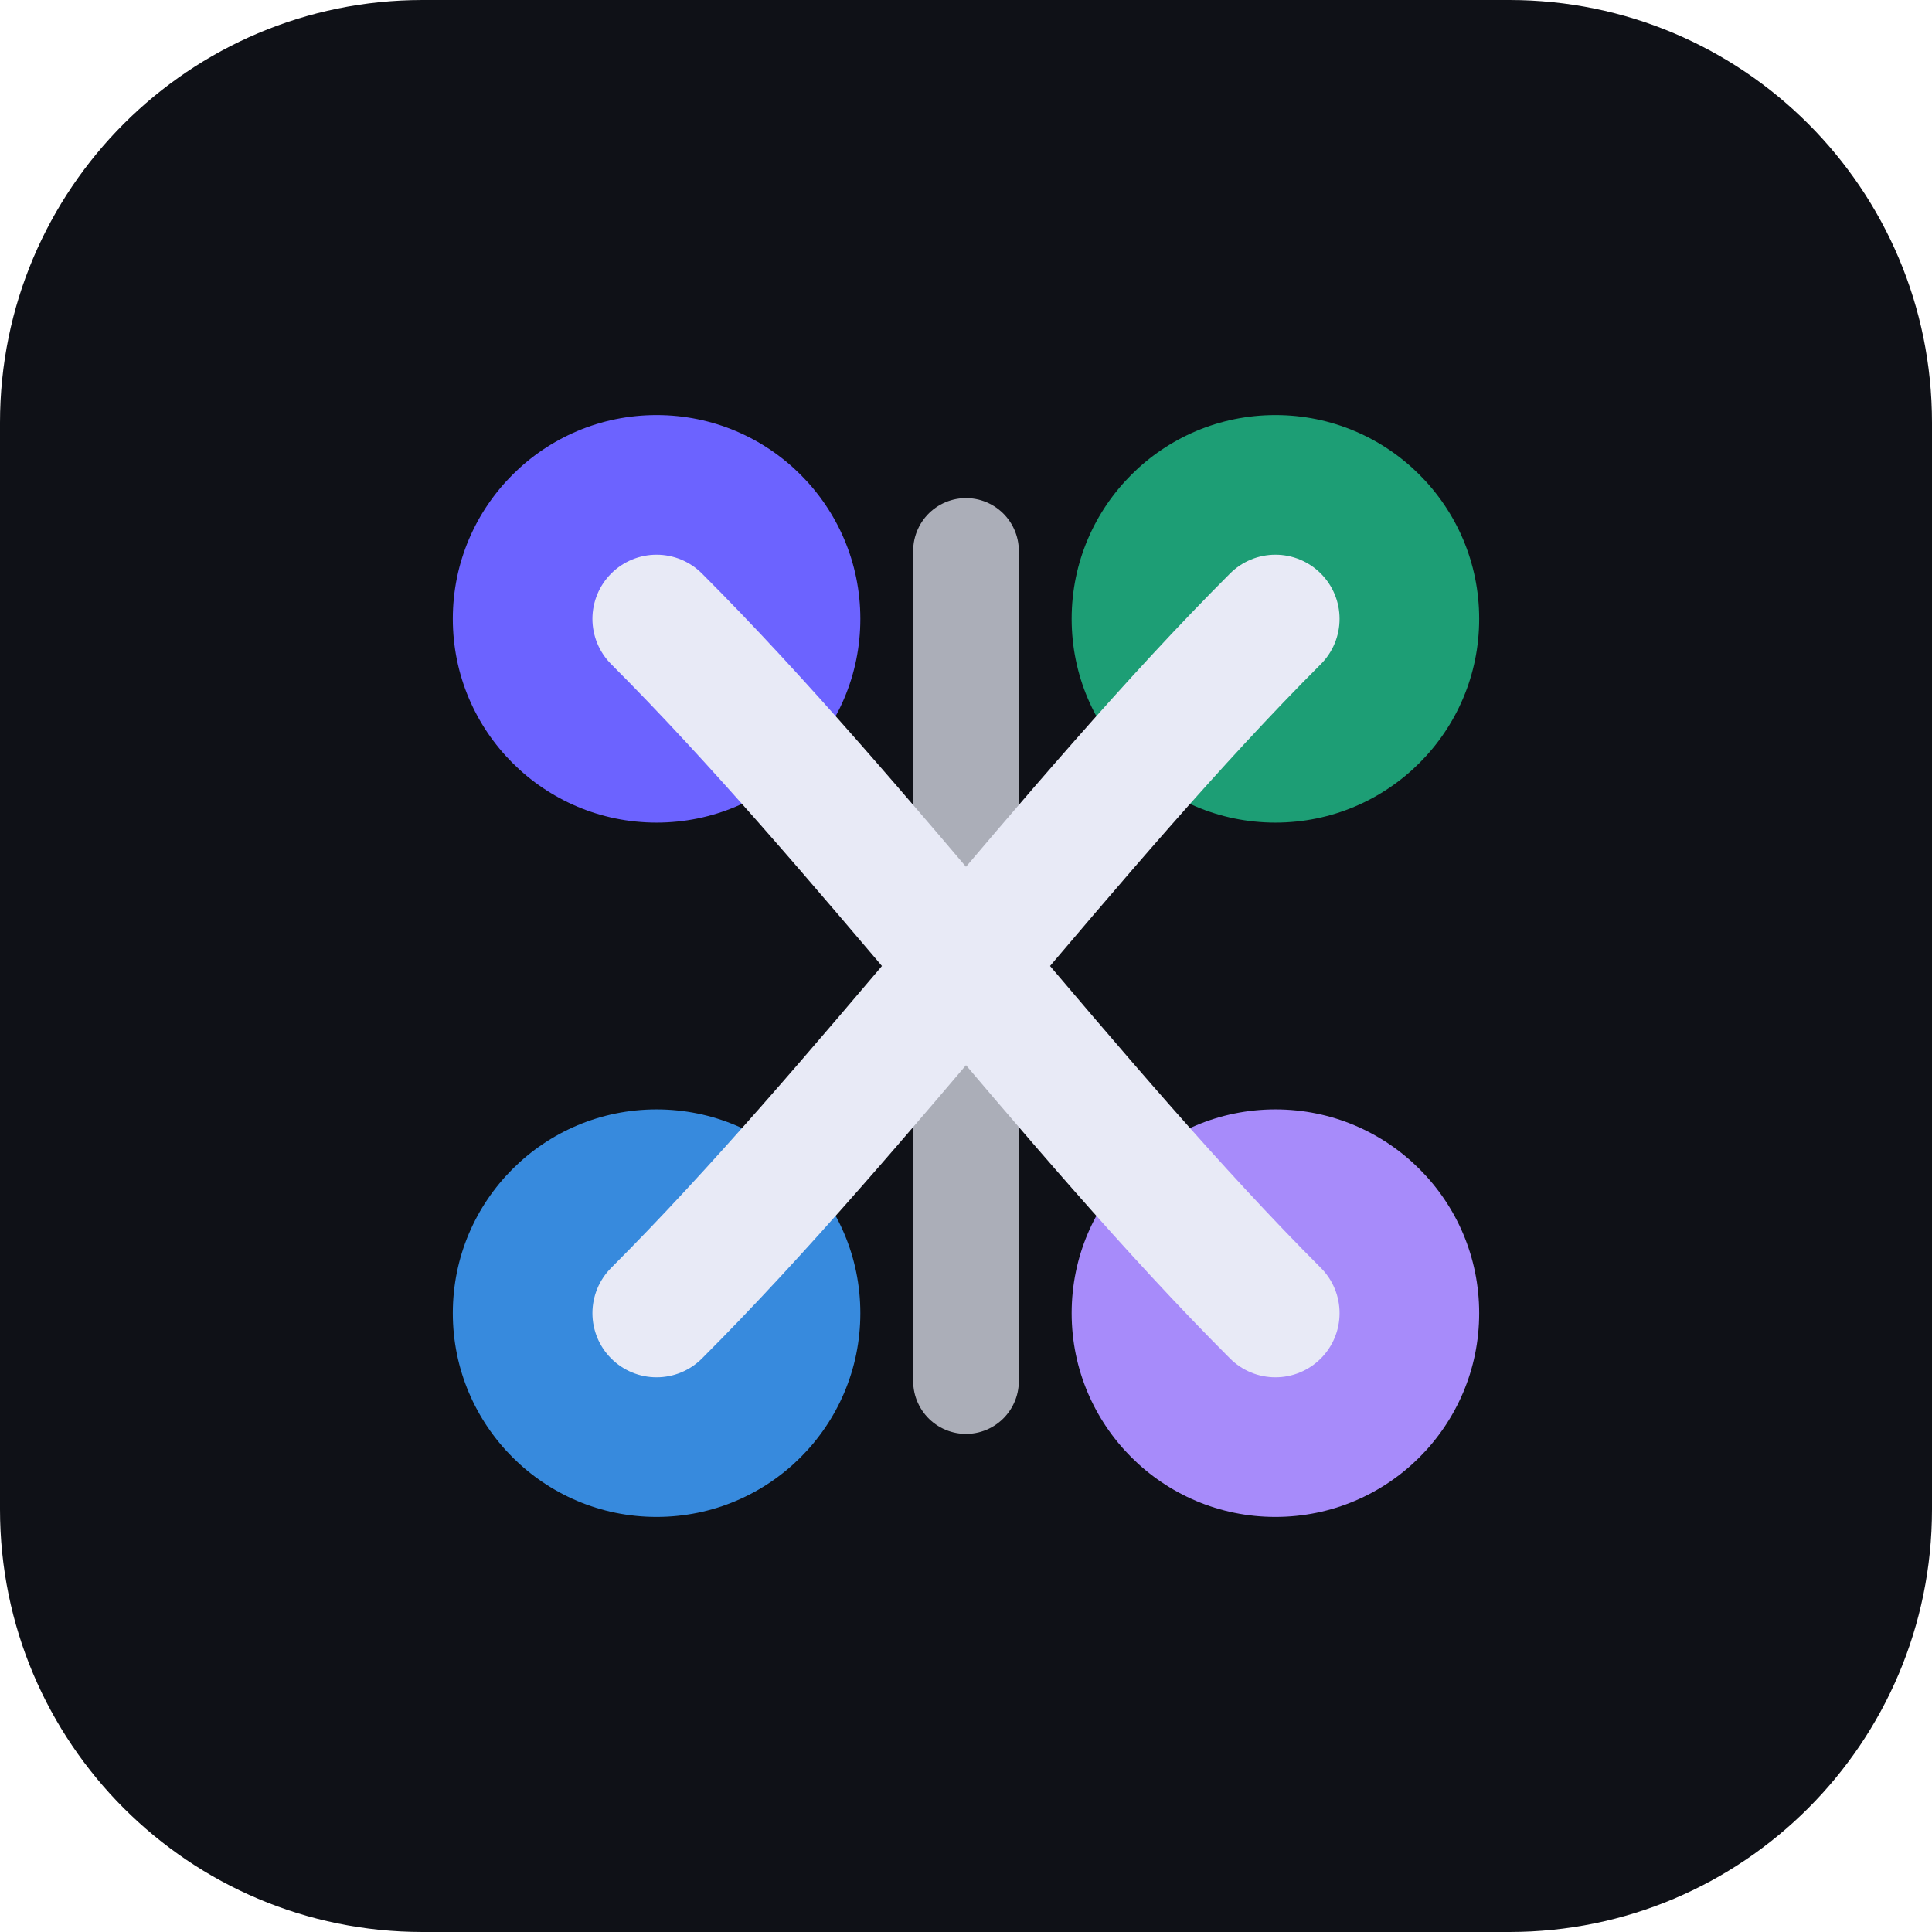
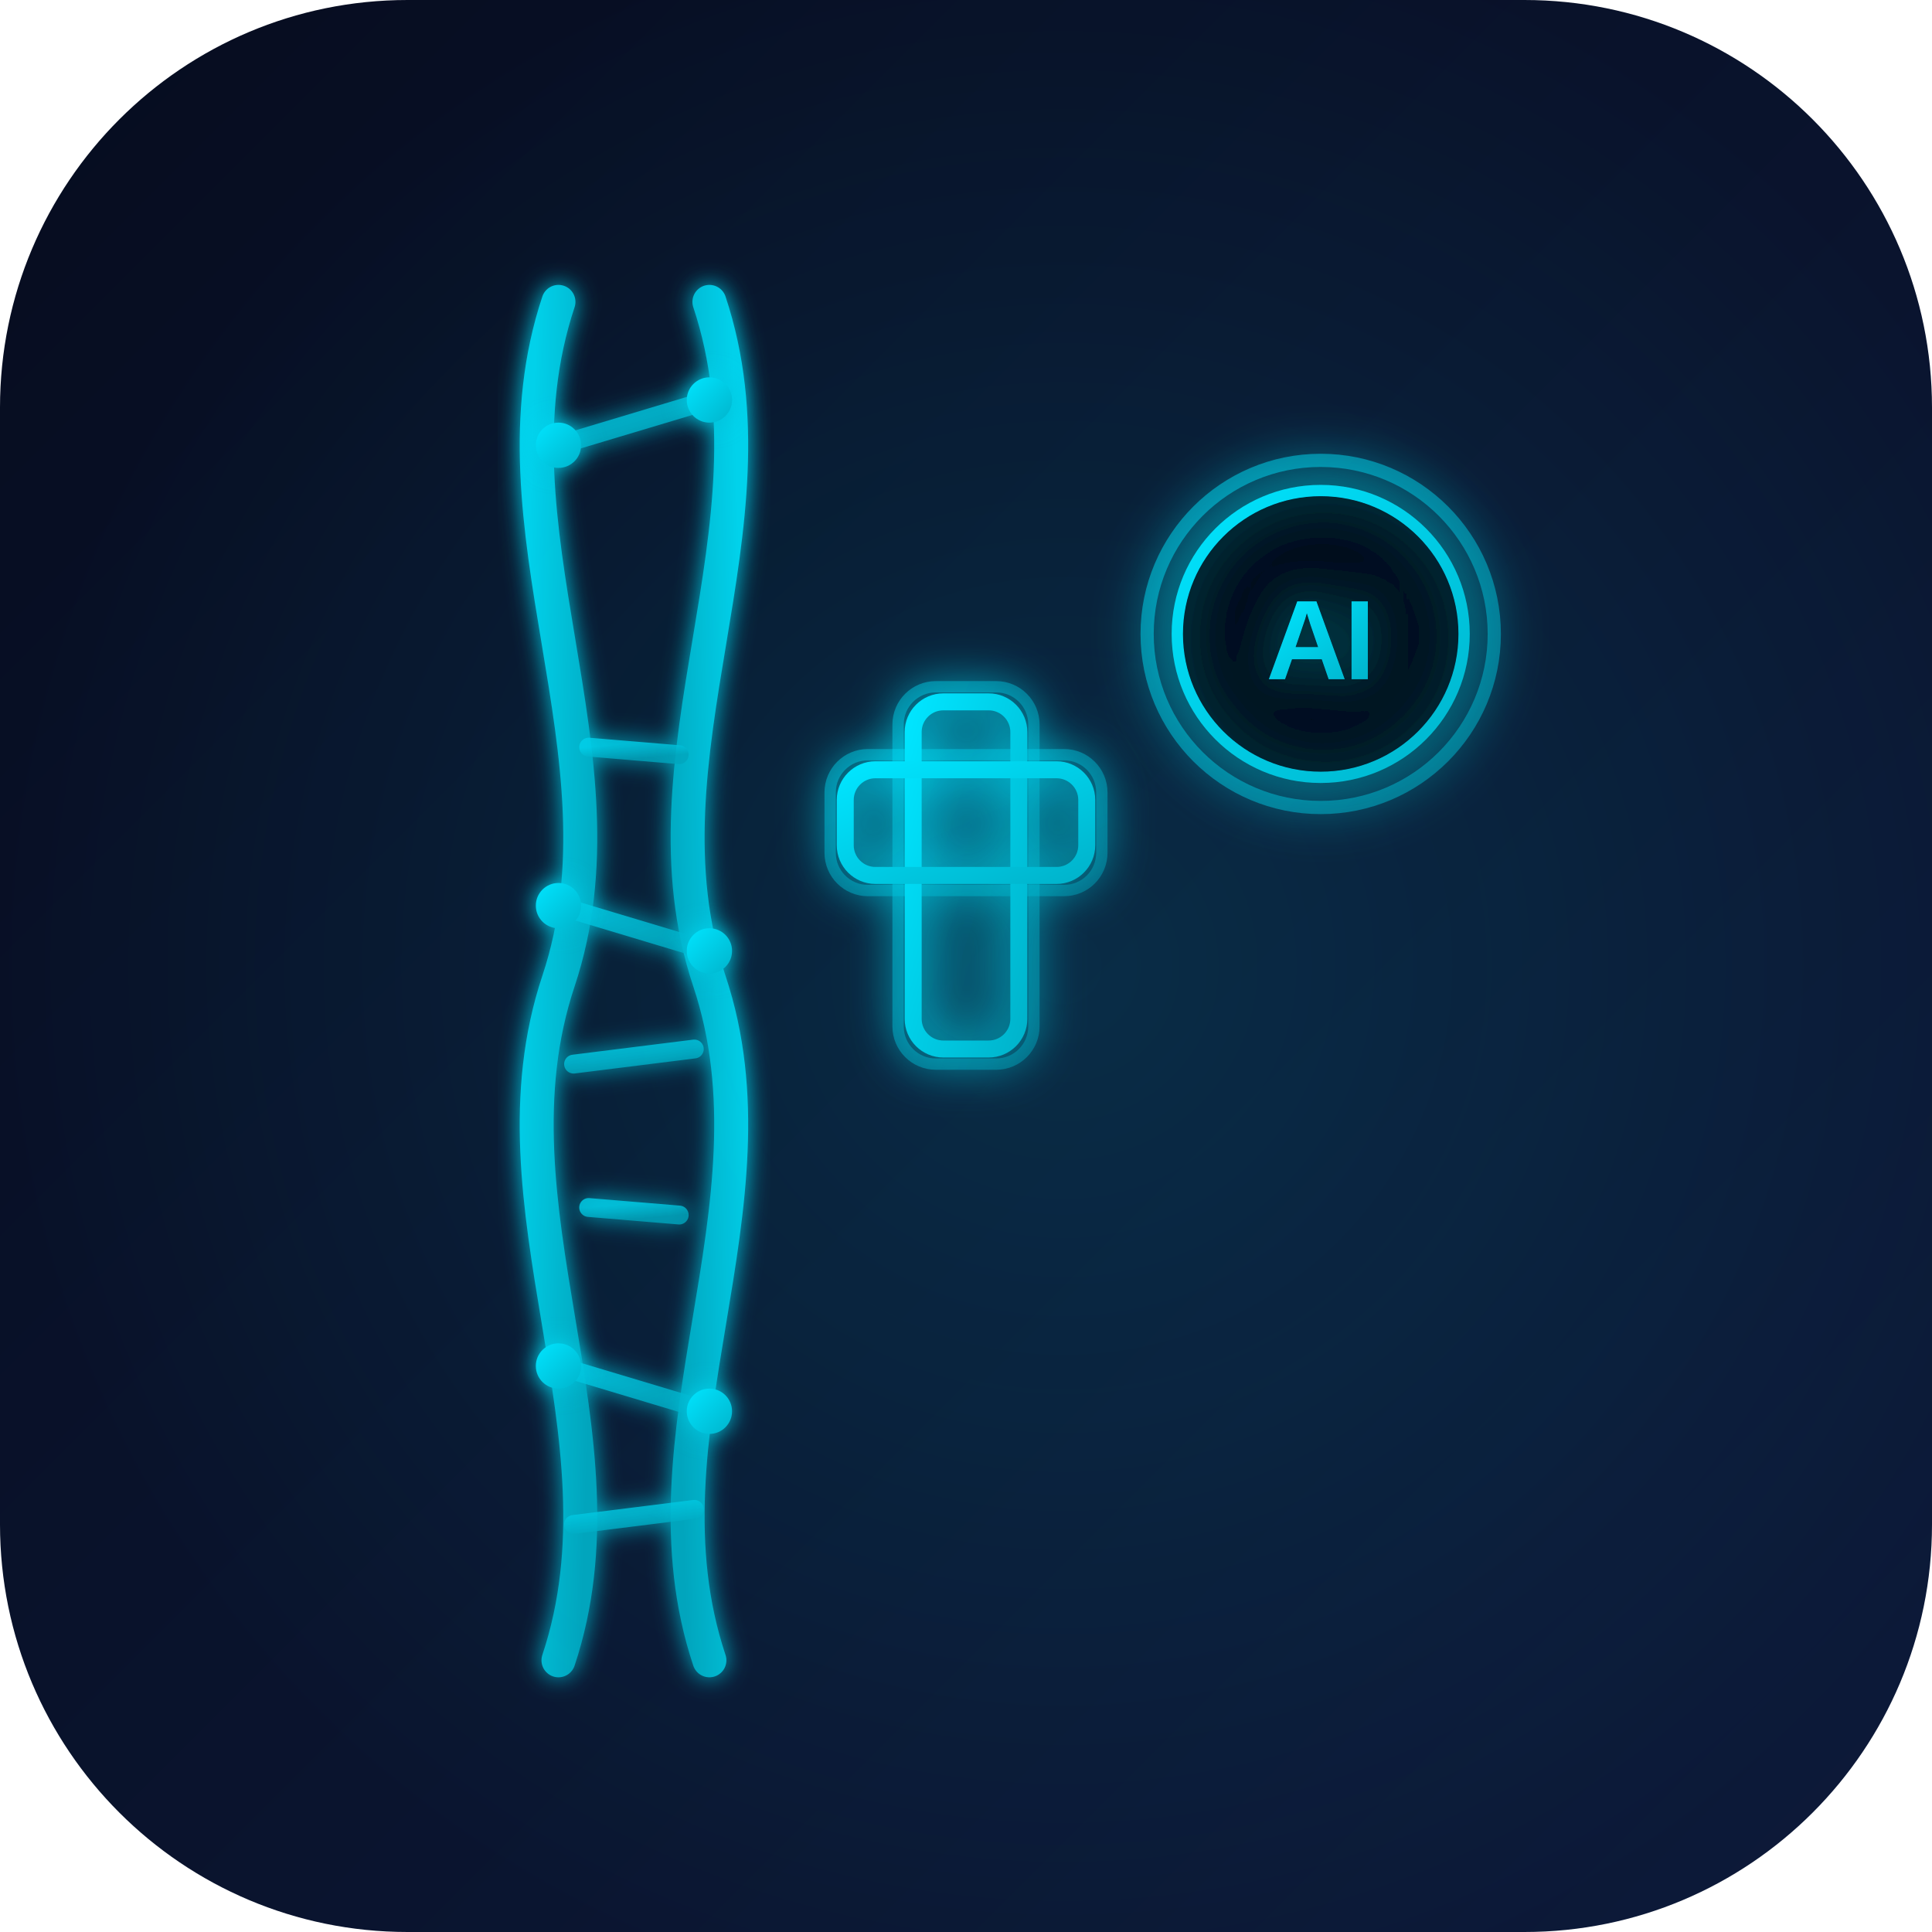
<svg xmlns="http://www.w3.org/2000/svg" viewBox="0 0 512 512" role="img" aria-label="Nexora AI">
-   <rect width="512" height="512" rx="112" fill="#0f1117" />
-   <circle cx="174" cy="164" r="54" fill="#6c63ff" />
-   <circle cx="338" cy="164" r="54" fill="#1d9e75" />
-   <circle cx="174" cy="348" r="54" fill="#378add" />
-   <circle cx="338" cy="348" r="54" fill="#a78bfa" />
-   <path d="M174 164c54 54 110 130 164 184M338 164C284 218 228 294 174 348" fill="none" stroke="#e8eaf6" stroke-width="34" stroke-linecap="round" />
-   <path d="M256 146v220" fill="none" stroke="#e8eaf6" stroke-width="28" stroke-linecap="round" opacity=".72" />
+   <defs>
+     <linearGradient id="bg" x1="0%" y1="0%" x2="100%" y2="100%">
+       <stop offset="0%" stop-color="#060c1f" />
+       <stop offset="100%" stop-color="#0d1a3a" />
+     </linearGradient>
+     <linearGradient id="teal" x1="0%" y1="0%" x2="100%" y2="100%">
+       <stop offset="0%" stop-color="#00e5ff" />
+       <stop offset="100%" stop-color="#00b4cc" />
+     </linearGradient>
+     <linearGradient id="teal2" x1="0%" y1="100%" x2="100%" y2="0%">
+       <stop offset="0%" stop-color="#00b4cc" />
+       <stop offset="100%" stop-color="#00e5ff" />
+     </linearGradient>
+     <filter id="glow" x="-30%" y="-30%" width="160%" height="160%">
+       <feGaussianBlur stdDeviation="6" result="blur" />
+       <feMerge>
+         <feMergeNode in="blur" />
+         <feMergeNode in="SourceGraphic" />
+       </feMerge>
+     </filter>
+     <filter id="glow-sm" x="-20%" y="-20%" width="140%" height="140%">
+       <feGaussianBlur stdDeviation="3" result="blur" />
+       <feMerge>
+         <feMergeNode in="blur" />
+         <feMergeNode in="SourceGraphic" />
+       </feMerge>
+     </filter>
+   </defs>
+   <rect width="512" height="512" rx="108" fill="url(#bg)" />
+   <radialGradient id="center-glow" cx="55%" cy="50%" r="55%">
+     <stop offset="0%" stop-color="#00e5ff" stop-opacity="0.12" />
+     <stop offset="100%" stop-color="#00e5ff" stop-opacity="0" />
+   </radialGradient>
+   <rect width="512" height="512" rx="108" fill="url(#center-glow)" />
+   <g filter="url(#glow-sm)" opacity="0.9">
+     <path d="M148 80 C128 140 168 200 148 260 C128 320 168 380 148 440" fill="none" stroke="url(#teal)" stroke-width="9" stroke-linecap="round" />
+     <path d="M188 80 C208 140 168 200 188 260 C208 320 168 380 188 440" fill="none" stroke="url(#teal2)" stroke-width="9" stroke-linecap="round" />
+     <line x1="148" y1="118" x2="188" y2="106" stroke="url(#teal)" stroke-width="5" stroke-linecap="round" opacity="0.8" />
+     <line x1="152" y1="158" x2="184" y2="158" stroke="url(#teal)" stroke-width="5" stroke-linecap="round" opacity="0.8" />
+     <line x1="156" y1="198" x2="180" y2="200" stroke="url(#teal)" stroke-width="5" stroke-linecap="round" opacity="0.8" />
+     <line x1="148" y1="240" x2="188" y2="252" stroke="url(#teal)" stroke-width="5" stroke-linecap="round" opacity="0.8" />
+     <line x1="152" y1="282" x2="184" y2="278" stroke="url(#teal)" stroke-width="5" stroke-linecap="round" opacity="0.8" />
+     <line x1="156" y1="320" x2="180" y2="322" stroke="url(#teal)" stroke-width="5" stroke-linecap="round" opacity="0.8" />
+     <line x1="148" y1="362" x2="188" y2="374" stroke="url(#teal)" stroke-width="5" stroke-linecap="round" opacity="0.8" />
+     <line x1="152" y1="404" x2="184" y2="400" stroke="url(#teal)" stroke-width="5" stroke-linecap="round" opacity="0.8" />
+   </g>
+   <g filter="url(#glow)" transform="translate(290, 200)">
+     <rect x="-52" y="-18" width="36" height="100" rx="10" fill="none" stroke="url(#teal)" stroke-width="3" opacity="0.4" />
+     <rect x="-70" y="0" width="72" height="36" rx="10" fill="none" stroke="url(#teal)" stroke-width="3" opacity="0.4" />
+     <rect x="-48" y="-14" width="28" height="92" rx="8" fill="url(#teal)" opacity="0.15" />
+     <rect x="-66" y="4" width="64" height="28" rx="8" fill="url(#teal)" opacity="0.15" />
+     <rect x="-48" y="-14" width="28" height="92" rx="8" fill="none" stroke="url(#teal)" stroke-width="4.5" />
+     <rect x="-66" y="4" width="64" height="28" rx="8" fill="none" stroke="url(#teal)" stroke-width="4.5" />
+   </g>
+   <g filter="url(#glow)" transform="translate(350, 168)">
+     <circle cx="0" cy="0" r="46" fill="none" stroke="url(#teal)" stroke-width="3.5" opacity="0.5" />
+     <circle cx="0" cy="0" r="38" fill="#060c1f" opacity="0.9" />
+     <circle cx="0" cy="0" r="38" fill="none" stroke="url(#teal)" stroke-width="3" />
+     <text x="0" y="12" text-anchor="middle" font-family="'Arial Black', Arial, sans-serif" font-weight="900" font-size="30" fill="url(#teal)" letter-spacing="-1">AI</text>
+   </g>
+   <g filter="url(#glow-sm)">
+     <circle cx="148" cy="118" r="6" fill="url(#teal)" />
+     <circle cx="188" cy="106" r="6" fill="url(#teal)" />
+     <circle cx="148" cy="240" r="6" fill="url(#teal)" />
+     <circle cx="188" cy="252" r="6" fill="url(#teal)" />
+     <circle cx="148" cy="362" r="6" fill="url(#teal)" />
+     <circle cx="188" cy="374" r="6" fill="url(#teal)" />
+   </g>
</svg>
